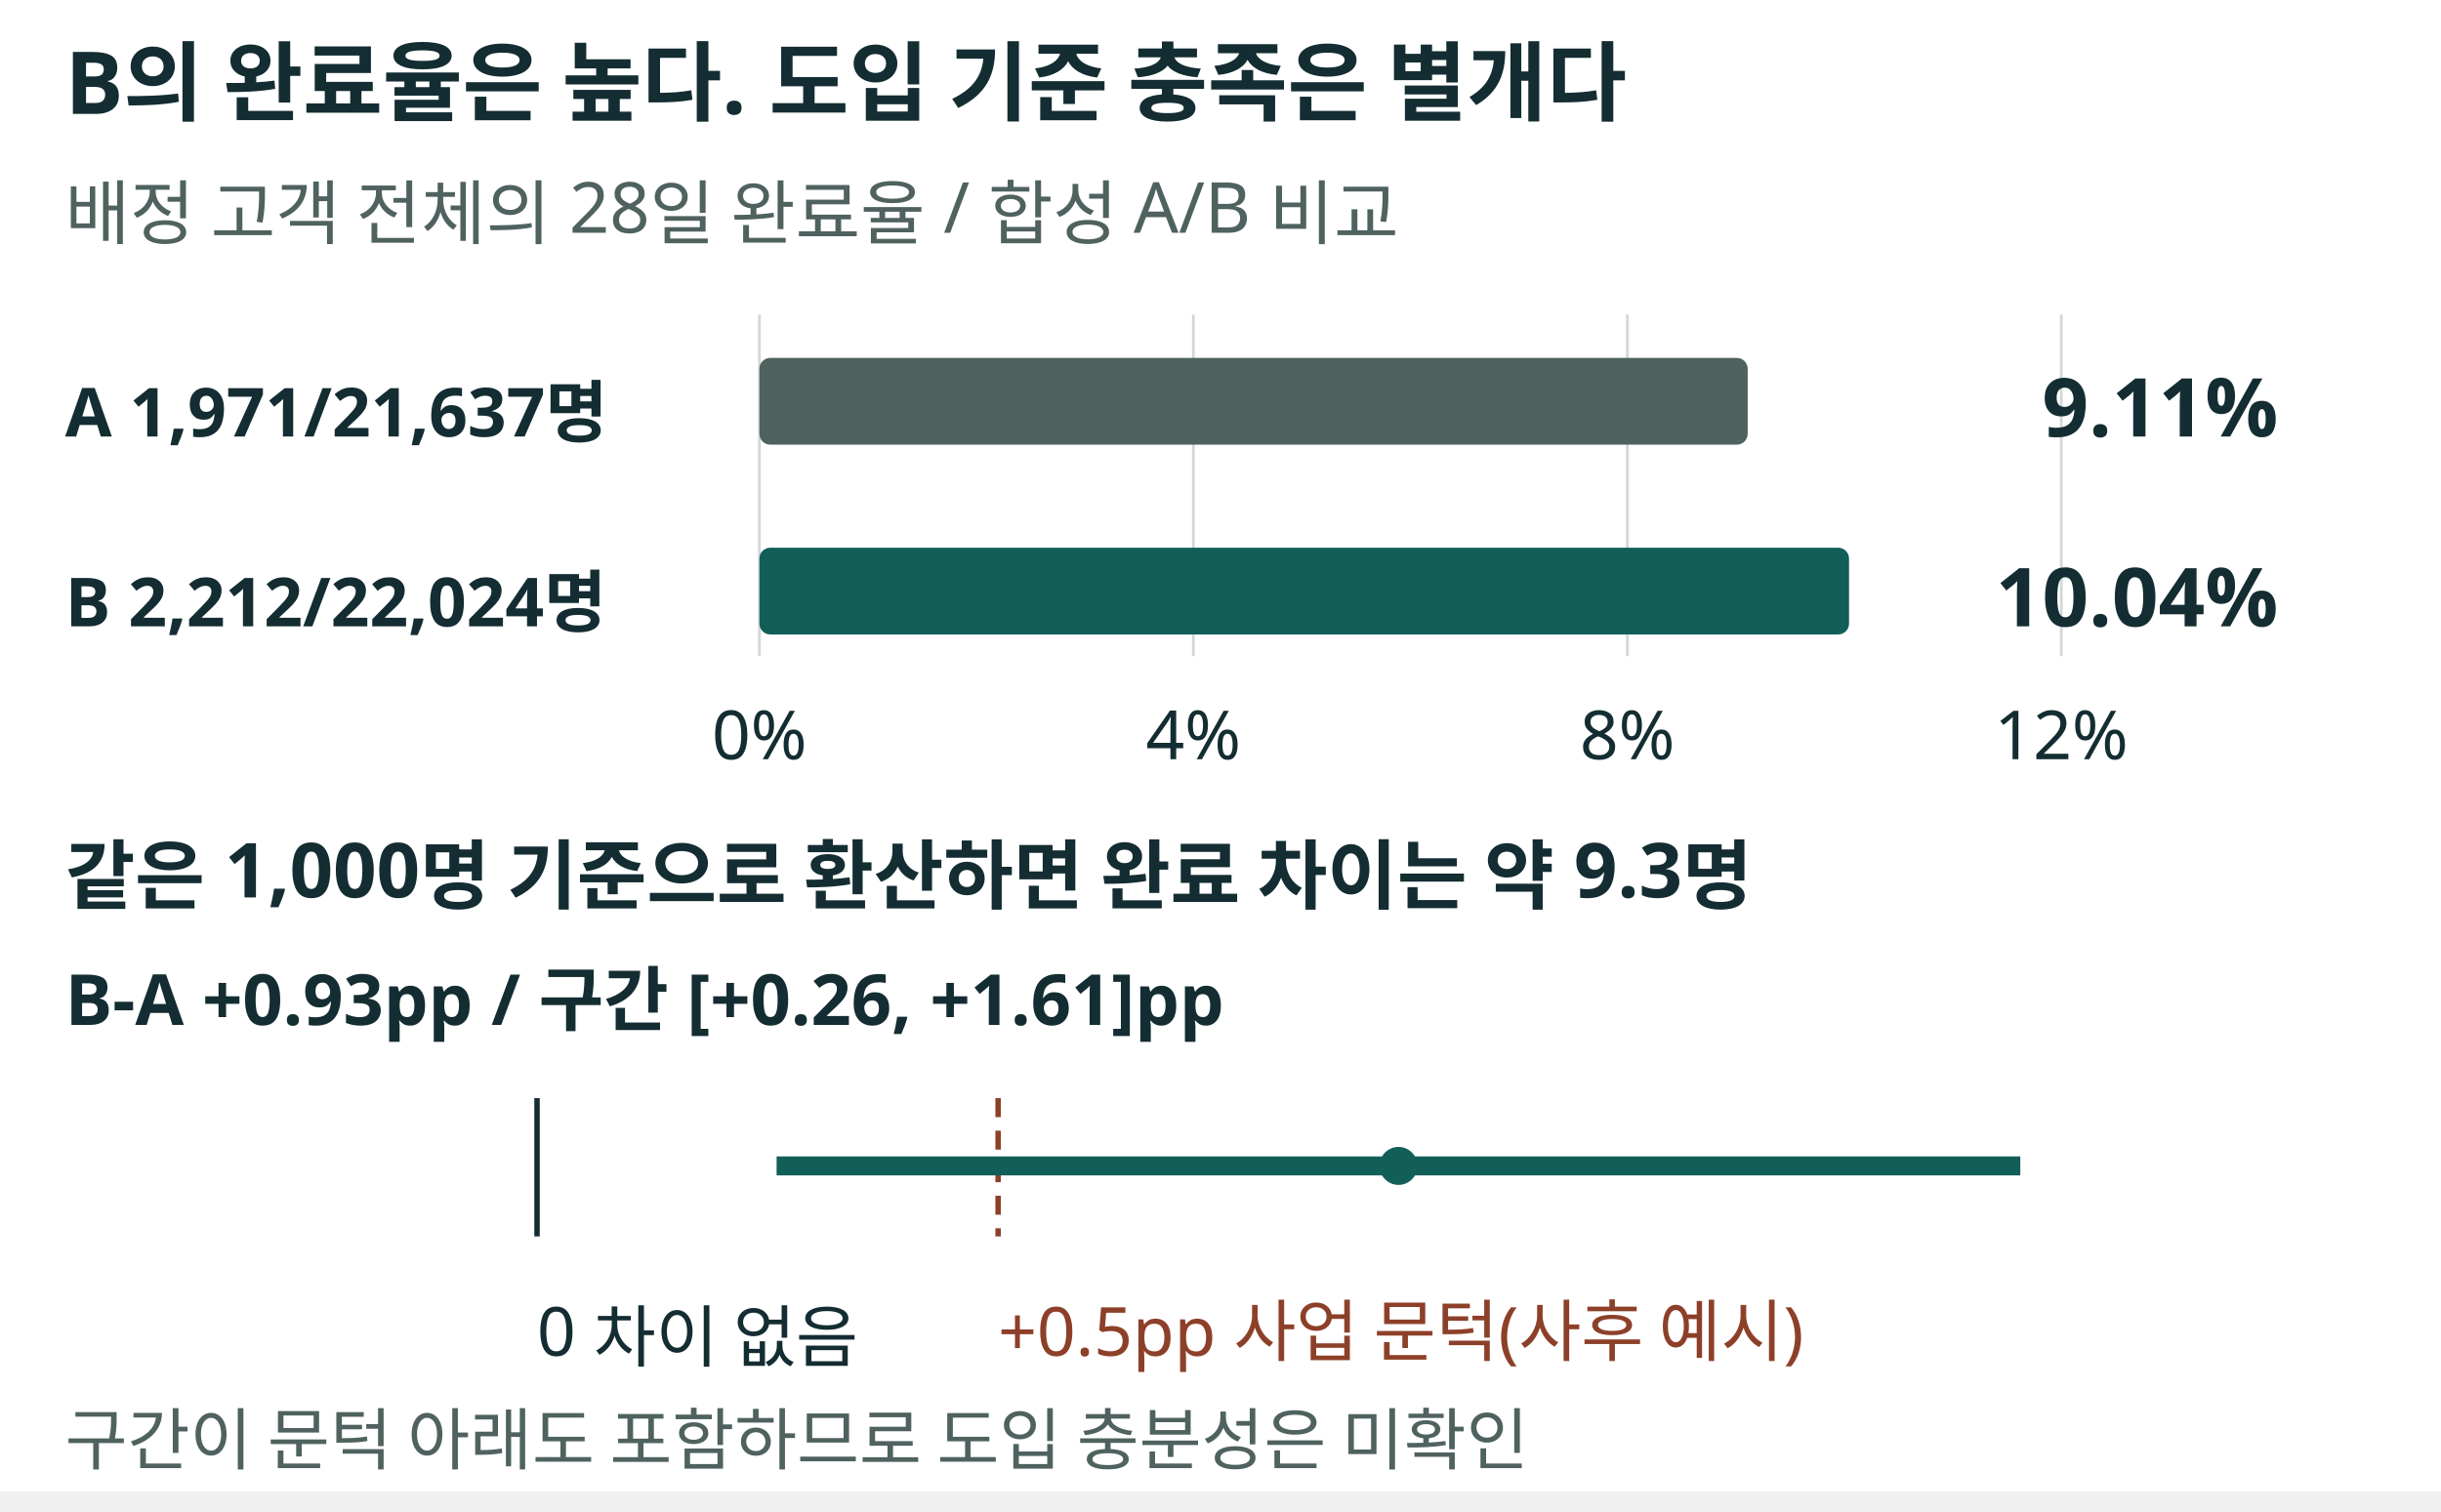
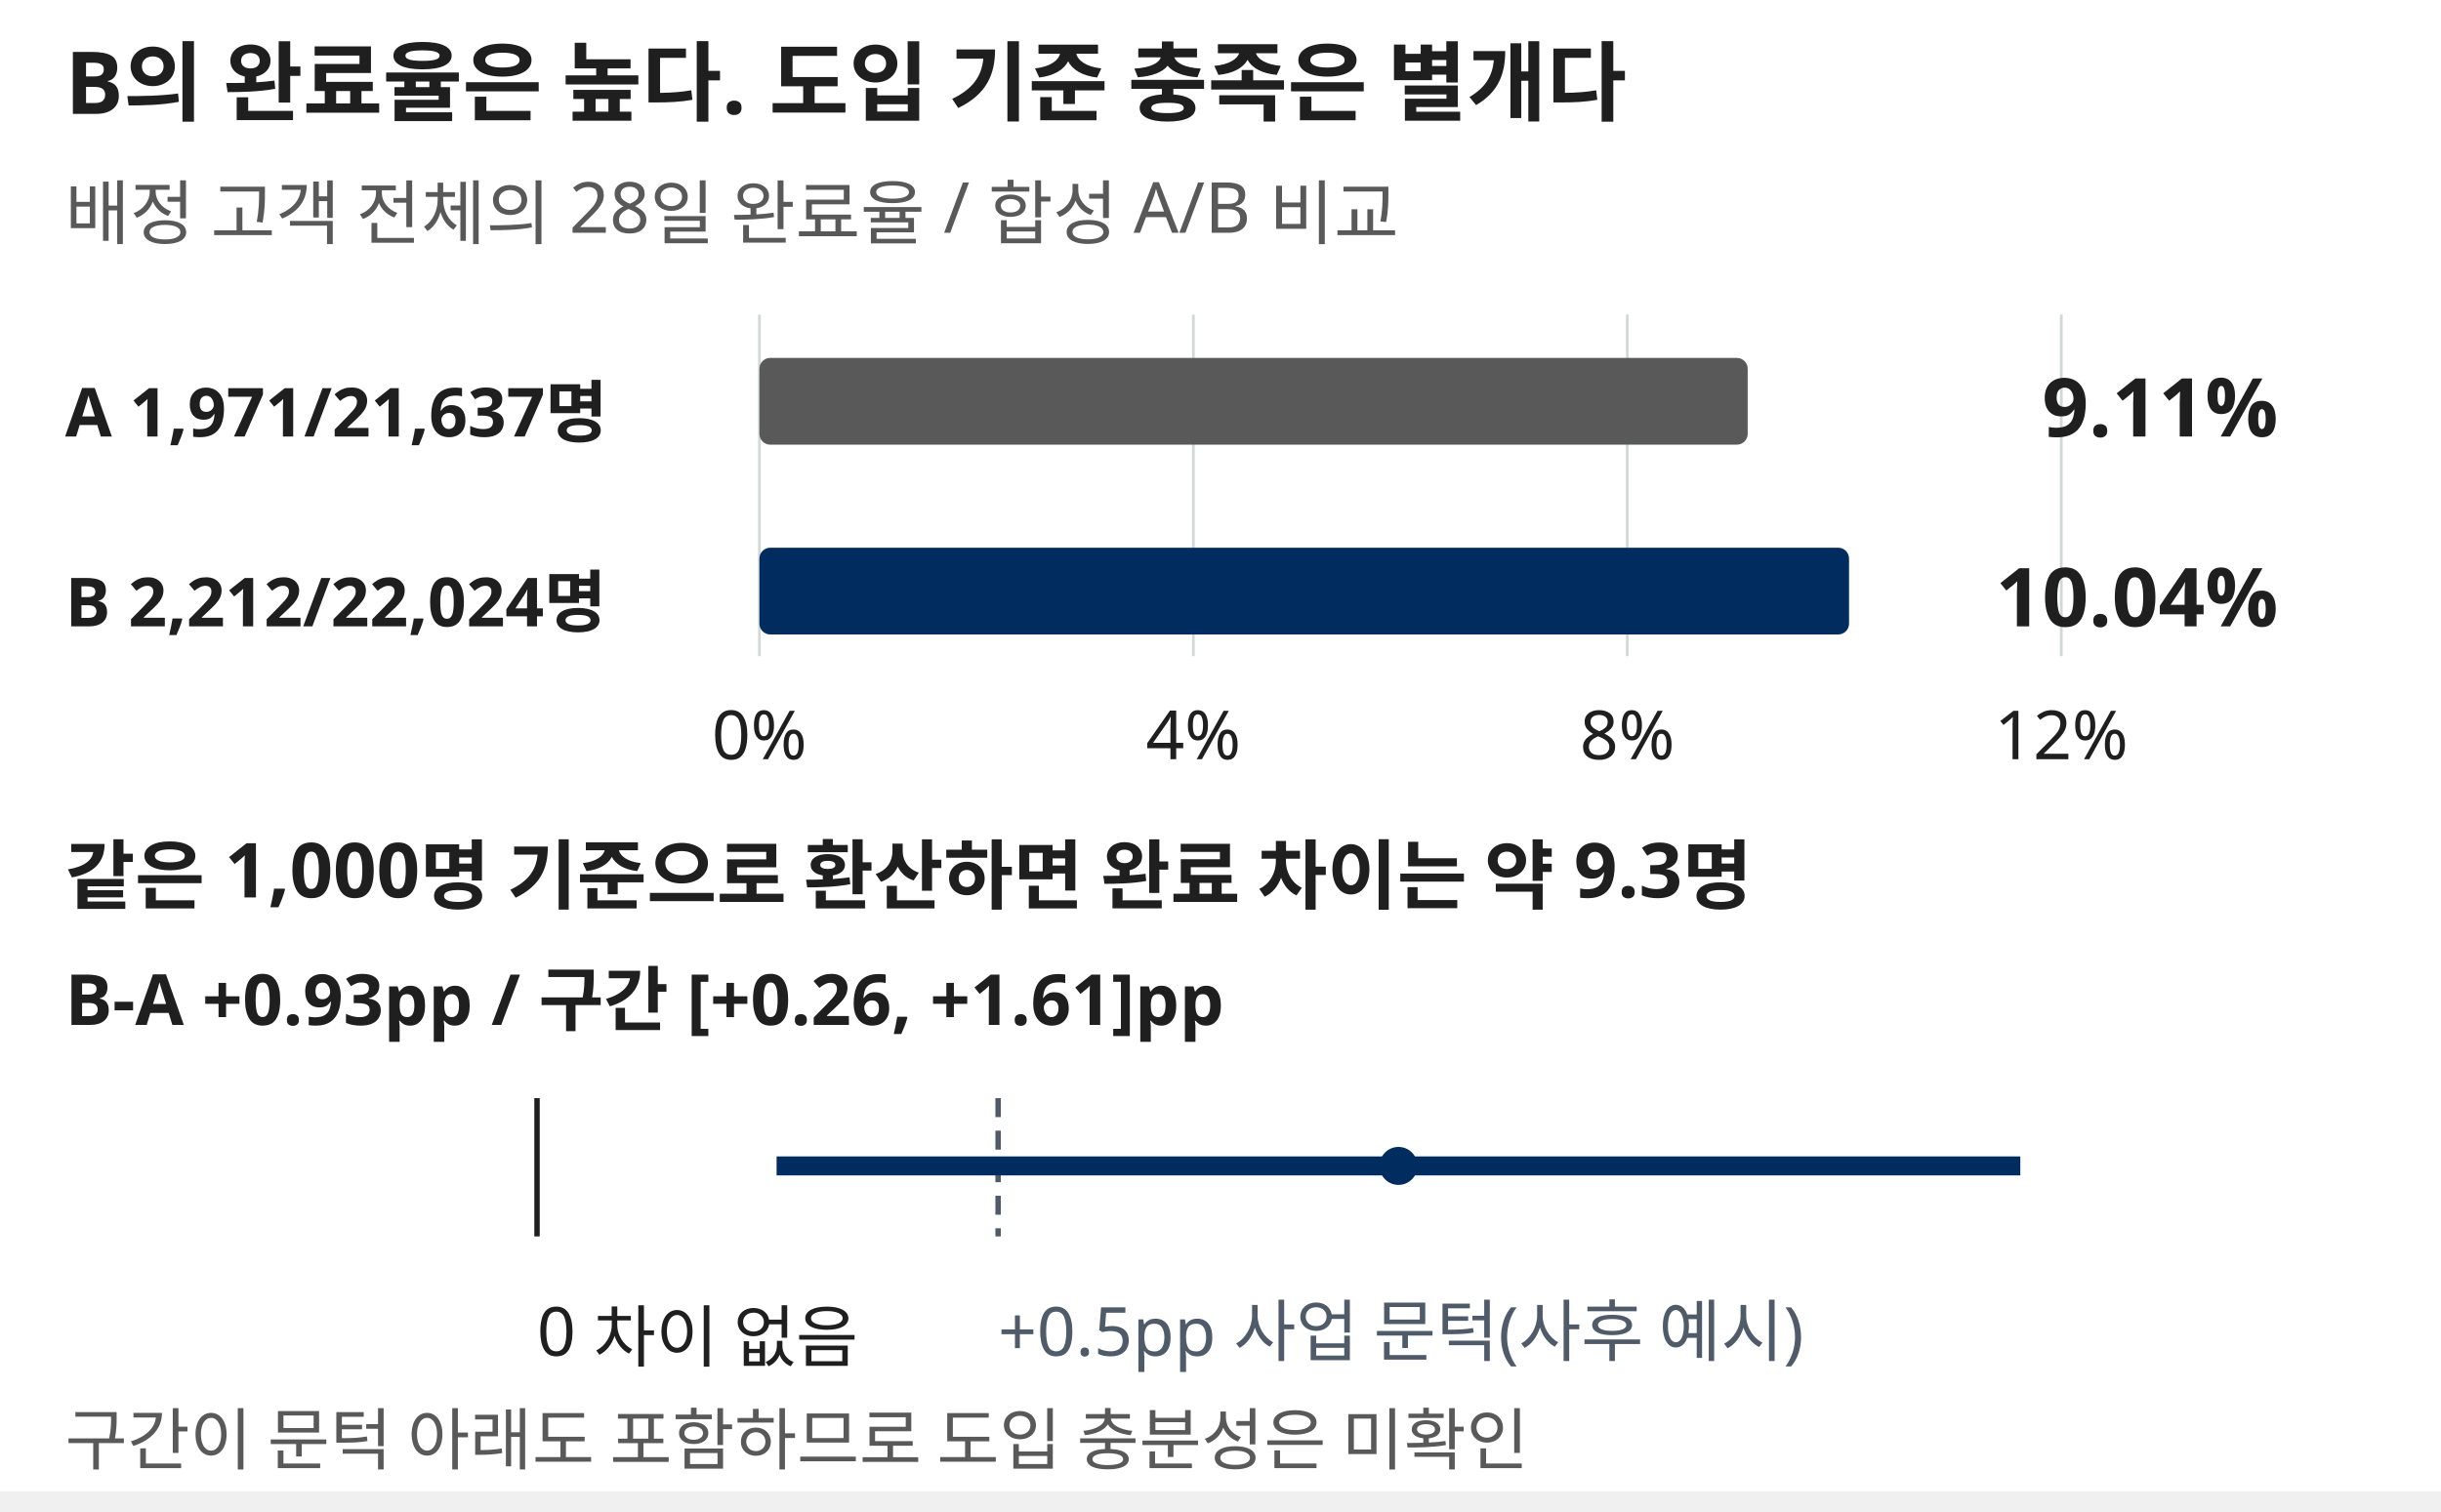
<svg xmlns="http://www.w3.org/2000/svg" viewBox="0 0 900 557.442" role="img" font-family="ReaderSans,sans-serif">
  <rect width="900" height="550" fill="white" />
-   <text x="24" y="42" font-size="32" font-weight="700" fill="#142D32" text-anchor="start">B의 완료율은 높다. 도입 기준 충족은 별개다</text>
-   <text x="24" y="88" font-size="26" font-weight="500" fill="#4F625F" text-anchor="start">배정 고객 전체의 28일 완료율 / 합성 A/B 비교</text>
+   <text x="24" y="42" font-size="32" font-weight="700" fill="#1F1F1F" text-anchor="start">B의 완료율은 높다. 도입 기준 충족은 별개다</text>
+   <text x="24" y="88" font-size="26" font-weight="500" fill="#595959" text-anchor="start">배정 고객 전체의 28일 완료율 / 합성 A/B 비교</text>
  <line x1="280.0" y1="116" x2="280.0" y2="242" stroke="#D1D8D6" stroke-width="1" />
-   <text x="280.0" y="280" font-size="25" font-weight="500" fill="#142D32" text-anchor="middle">0%</text>
+   <text x="280.0" y="280" font-size="25" font-weight="500" fill="#1F1F1F" text-anchor="middle">0%</text>
  <line x1="440.0" y1="116" x2="440.0" y2="242" stroke="#D1D8D6" stroke-width="1" />
-   <text x="440.0" y="280" font-size="25" font-weight="500" fill="#142D32" text-anchor="middle">4%</text>
+   <text x="440.0" y="280" font-size="25" font-weight="500" fill="#1F1F1F" text-anchor="middle">4%</text>
  <line x1="600.0" y1="116" x2="600.0" y2="242" stroke="#D1D8D6" stroke-width="1" />
-   <text x="600.0" y="280" font-size="25" font-weight="500" fill="#142D32" text-anchor="middle">8%</text>
+   <text x="600.0" y="280" font-size="25" font-weight="500" fill="#1F1F1F" text-anchor="middle">8%</text>
  <line x1="760.0" y1="116" x2="760.0" y2="242" stroke="#D1D8D6" stroke-width="1" />
-   <text x="760.0" y="280" font-size="25" font-weight="500" fill="#142D32" text-anchor="middle">12%</text>
-   <text x="24" y="161" font-size="25" font-weight="700" fill="#142D32" text-anchor="start">A 1,971/21,637명</text>
-   <rect x="280" y="132" width="364.376" height="32" rx="4" fill="#4F625F" />
-   <text x="840" y="161" font-size="30" font-weight="700" fill="#142D32" text-anchor="end">9.11%</text>
-   <text x="24" y="231" font-size="25" font-weight="700" fill="#142D32" text-anchor="start">B 2,212/22,024명</text>
-   <rect x="280" y="202" width="401.744" height="32" rx="4" fill="#125E59" />
-   <text x="840" y="231" font-size="30" font-weight="700" fill="#142D32" text-anchor="end">10.04%</text>
-   <text x="24" y="333" font-size="28" font-weight="700" fill="#142D32" text-anchor="start">같은 1,000명 기준으로 환산하면 완료 차이는 약 9.3명</text>
-   <text x="24" y="378" font-size="26" font-weight="700" fill="#142D32" text-anchor="start">B-A +0.93pp / 구간 [+0.26, +1.61]pp</text>
-   <line x1="198.0" y1="405" x2="198.0" y2="456" stroke="#142D32" stroke-width="2" />
-   <line x1="368.0" y1="405" x2="368.0" y2="456" stroke="#8D4029" stroke-width="2" stroke-dasharray="7 5" />
-   <line x1="286.332" y1="430" x2="744.888" y2="430" stroke="#125E59" stroke-width="7" />
-   <circle cx="515.626" cy="430" r="7" fill="#125E59" />
-   <text x="198.0" y="500" font-size="25" font-weight="500" fill="#142D32" text-anchor="start">0 차이 없음</text>
-   <text x="368.0" y="500" font-size="25" font-weight="500" fill="#8D4029" text-anchor="start">+0.5pp 사업 문턱(사후 예시)</text>
-   <text x="24" y="540" font-size="25" font-weight="500" fill="#4F625F" text-anchor="start">구간이 문턱 아래도 포함하므로 도입 충분성은 미확인</text>
+   <text x="760.0" y="280" font-size="25" font-weight="500" fill="#1F1F1F" text-anchor="middle">12%</text>
+   <text x="24" y="161" font-size="25" font-weight="700" fill="#1F1F1F" text-anchor="start">A 1,971/21,637명</text>
+   <rect x="280" y="132" width="364.376" height="32" rx="4" fill="#595959" />
+   <text x="840" y="161" font-size="30" font-weight="700" fill="#1F1F1F" text-anchor="end">9.11%</text>
+   <text x="24" y="231" font-size="25" font-weight="700" fill="#1F1F1F" text-anchor="start">B 2,212/22,024명</text>
+   <rect x="280" y="202" width="401.744" height="32" rx="4" fill="#002C5F" />
+   <text x="840" y="231" font-size="30" font-weight="700" fill="#1F1F1F" text-anchor="end">10.04%</text>
+   <text x="24" y="333" font-size="28" font-weight="700" fill="#1F1F1F" text-anchor="start">같은 1,000명 기준으로 환산하면 완료 차이는 약 9.3명</text>
+   <text x="24" y="378" font-size="26" font-weight="700" fill="#1F1F1F" text-anchor="start">B-A +0.93pp / 구간 [+0.26, +1.61]pp</text>
+   <line x1="198.0" y1="405" x2="198.0" y2="456" stroke="#1F1F1F" stroke-width="2" />
+   <line x1="368.0" y1="405" x2="368.0" y2="456" stroke="#505B6A" stroke-width="2" stroke-dasharray="7 5" />
+   <line x1="286.332" y1="430" x2="744.888" y2="430" stroke="#002C5F" stroke-width="7" />
+   <circle cx="515.626" cy="430" r="7" fill="#002C5F" />
+   <text x="198.0" y="500" font-size="25" font-weight="500" fill="#1F1F1F" text-anchor="start">0 차이 없음</text>
+   <text x="368.0" y="500" font-size="25" font-weight="500" fill="#505B6A" text-anchor="start">+0.5pp 사업 문턱(사후 예시)</text>
+   <text x="24" y="540" font-size="25" font-weight="500" fill="#595959" text-anchor="start">구간이 문턱 아래도 포함하므로 도입 충분성은 미확인</text>
</svg>
